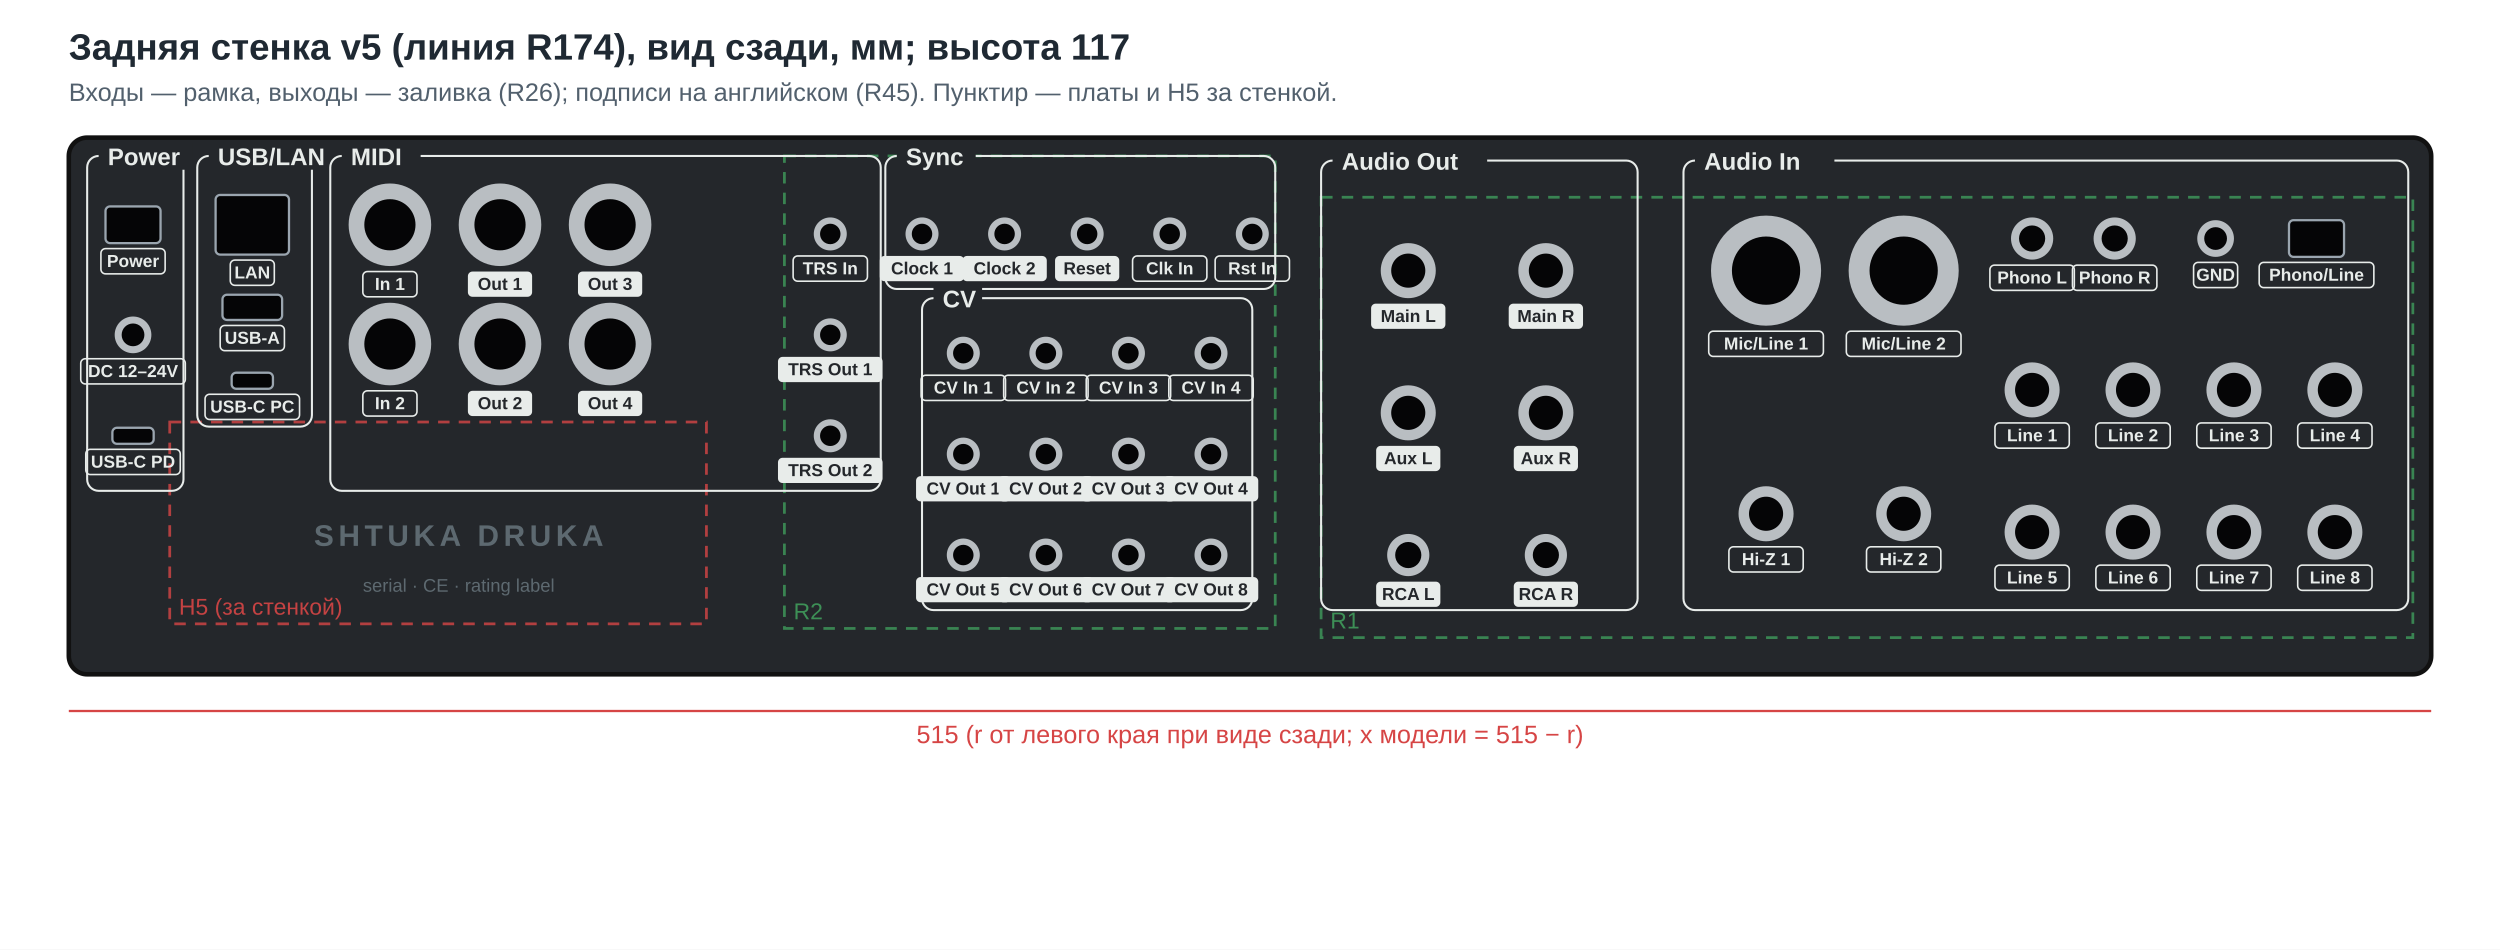
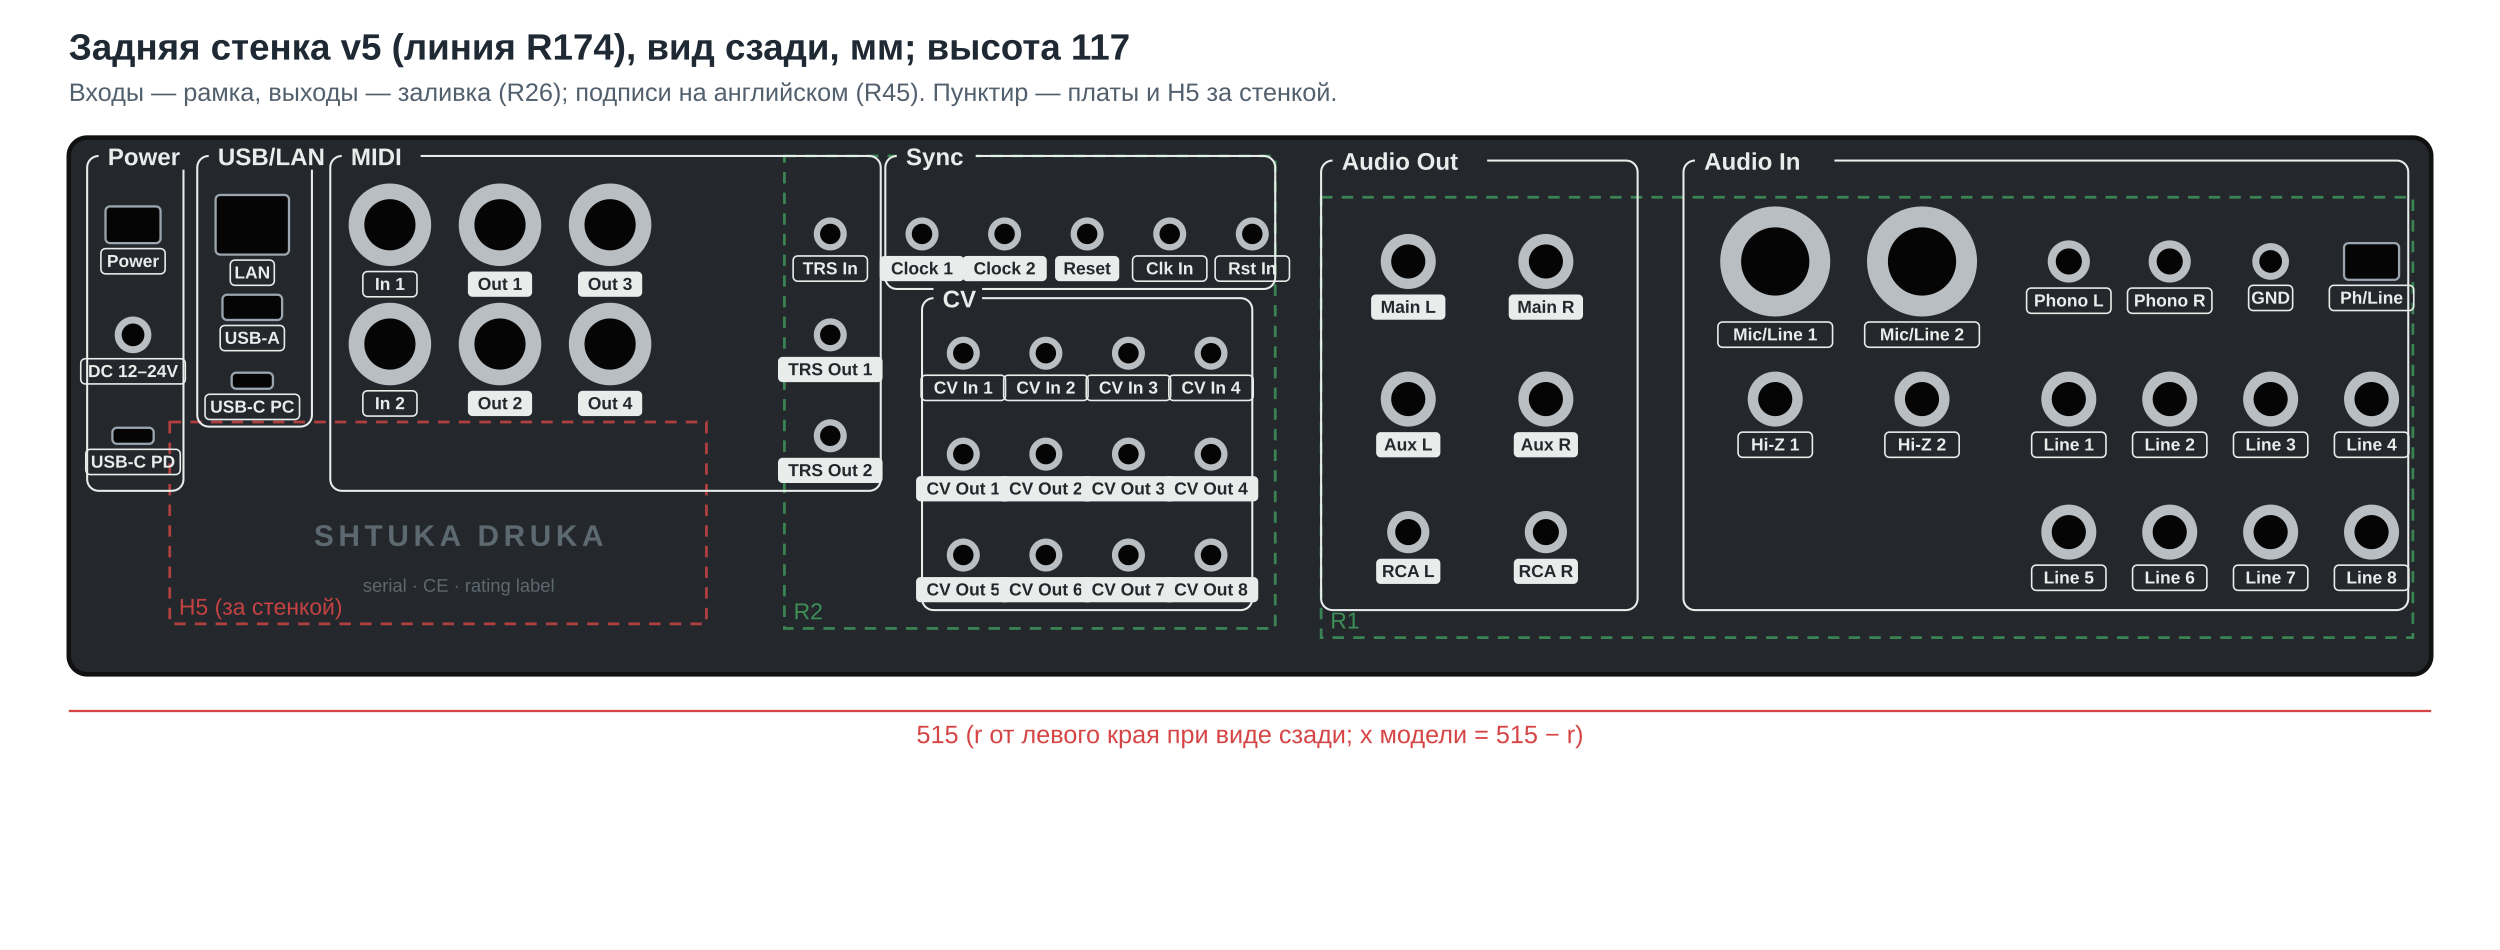
<svg xmlns="http://www.w3.org/2000/svg" viewBox="0 0 1090 414" width="1090" height="414" font-family="Segoe UI, Arial, sans-serif">
  <rect width="100%" height="100%" fill="#ffffff" />
  <text x="30" y="26" font-size="16" font-weight="700" fill="#1f2933">Задняя стенка v5 (линия R174), вид сзади, мм; высота 117</text>
  <text x="30" y="44" font-size="11" fill="#52606d">Входы — рамка, выходы — заливка (R26); подписи на английском (R45). Пунктир — платы и H5 за стенкой.</text>
  <rect x="30.0" y="60.0" width="1030.0" height="234.0" rx="8" fill="#24272b" stroke="#111" stroke-width="2" />
  <rect x="74.0" y="184.0" width="234.0" height="88.0" fill="none" stroke="#d64545" stroke-width="1.2" stroke-dasharray="5 4" opacity=".8" />
  <text x="78.0" y="268.0" font-size="10" fill="#d64545" opacity=".9">H5 (за стенкой)</text>
  <rect x="342.0" y="68.0" width="214.0" height="206.0" fill="none" stroke="#3f9b5b" stroke-width="1.2" stroke-dasharray="5 4" opacity=".8" />
  <text x="346.0" y="270.0" font-size="10" fill="#3f9b5b" opacity=".9">R2</text>
  <rect x="576.0" y="86.0" width="476.0" height="192.0" fill="none" stroke="#3f9b5b" stroke-width="1.2" stroke-dasharray="5 4" opacity=".8" />
  <text x="580.0" y="274.0" font-size="10" fill="#3f9b5b" opacity=".9">R1</text>
  <rect x="38.0" y="68.0" width="42.0" height="146.0" rx="5" fill="none" stroke="#e8ecea" stroke-width="0.9" />
  <rect x="43.0" y="62.0" width="41.0" height="12" fill="#24272b" />
  <text x="47.0" y="72.0" font-size="10.5" font-weight="700" fill="#e8ecea">Power</text>
  <rect x="86.0" y="68.0" width="50.0" height="118.0" rx="5" fill="none" stroke="#e8ecea" stroke-width="0.9" />
  <rect x="91.0" y="62.0" width="54.2" height="12" fill="#24272b" />
  <text x="95.0" y="72.0" font-size="10.5" font-weight="700" fill="#e8ecea">USB/LAN</text>
  <rect x="144.0" y="68.0" width="240.0" height="146.0" rx="5" fill="none" stroke="#e8ecea" stroke-width="0.9" />
  <rect x="149.0" y="62.0" width="34.4" height="12" fill="#24272b" />
  <text x="153.0" y="72.0" font-size="10.5" font-weight="700" fill="#e8ecea">MIDI</text>
  <rect x="386.0" y="68.0" width="170.0" height="58.0" rx="5" fill="none" stroke="#e8ecea" stroke-width="0.9" />
  <rect x="391.0" y="62.0" width="34.4" height="12" fill="#24272b" />
  <text x="395.0" y="72.0" font-size="10.5" font-weight="700" fill="#e8ecea">Sync</text>
  <rect x="402.0" y="130.0" width="144.0" height="136.0" rx="5" fill="none" stroke="#e8ecea" stroke-width="0.9" />
  <rect x="407.0" y="124.0" width="21.2" height="12" fill="#24272b" />
  <text x="411.0" y="134.0" font-size="10.5" font-weight="700" fill="#e8ecea">CV</text>
  <rect x="576.0" y="70.0" width="138.0" height="196.0" rx="5" fill="none" stroke="#e8ecea" stroke-width="0.9" />
  <rect x="581.0" y="64.0" width="67.4" height="12" fill="#24272b" />
  <text x="585.0" y="74.0" font-size="10.5" font-weight="700" fill="#e8ecea">Audio Out</text>
  <rect x="734.0" y="70.0" width="316.0" height="196.0" rx="5" fill="none" stroke="#e8ecea" stroke-width="0.9" />
  <rect x="739.0" y="64.0" width="60.8" height="12" fill="#24272b" />
  <text x="743.0" y="74.0" font-size="10.5" font-weight="700" fill="#e8ecea">Audio In</text>
  <rect x="46.0" y="90.0" width="24.0" height="16.0" rx="2" fill="#050506" stroke="#9aa5af" stroke-width="1" />
  <rect x="44.0" y="108.4" width="28.0" height="11" rx="2" fill="none" stroke="#e8ecea" stroke-width="0.7" />
  <text x="58.0" y="116.4" font-size="7.6" font-weight="700" fill="#e8ecea" text-anchor="middle">Power</text>
  <circle cx="58.0" cy="146.0" r="8.0" fill="#b9bec2" />
  <circle cx="58.0" cy="146.0" r="4.96" fill="#050506" />
  <rect x="35.2" y="156.4" width="45.6" height="11" rx="2" fill="none" stroke="#e8ecea" stroke-width="0.7" />
  <text x="58.0" y="164.4" font-size="7.6" font-weight="700" fill="#e8ecea" text-anchor="middle">DC 12–24V</text>
  <rect x="49.0" y="186.5" width="18.0" height="7.0" rx="2" fill="#050506" stroke="#9aa5af" stroke-width="1" />
  <rect x="37.4" y="195.9" width="41.2" height="11" rx="2" fill="none" stroke="#e8ecea" stroke-width="0.7" />
  <text x="58.0" y="203.9" font-size="7.6" font-weight="700" fill="#e8ecea" text-anchor="middle">USB-C PD</text>
  <rect x="94.0" y="85.0" width="32.0" height="26.0" rx="2" fill="#050506" stroke="#9aa5af" stroke-width="1" />
  <rect x="100.4" y="113.4" width="19.2" height="11" rx="2" fill="none" stroke="#e8ecea" stroke-width="0.7" />
  <text x="110.0" y="121.4" font-size="7.6" font-weight="700" fill="#e8ecea" text-anchor="middle">LAN</text>
  <rect x="97.0" y="128.5" width="26.0" height="11.0" rx="2" fill="#050506" stroke="#9aa5af" stroke-width="1" />
  <rect x="96.0" y="141.9" width="28.0" height="11" rx="2" fill="none" stroke="#e8ecea" stroke-width="0.7" />
  <text x="110.0" y="149.9" font-size="7.6" font-weight="700" fill="#e8ecea" text-anchor="middle">USB-A</text>
  <rect x="101.0" y="162.5" width="18.0" height="7.0" rx="2" fill="#050506" stroke="#9aa5af" stroke-width="1" />
  <rect x="89.4" y="171.9" width="41.2" height="11" rx="2" fill="none" stroke="#e8ecea" stroke-width="0.7" />
  <text x="110.0" y="179.9" font-size="7.6" font-weight="700" fill="#e8ecea" text-anchor="middle">USB-C PC</text>
  <circle cx="170.0" cy="98.0" r="18.0" fill="#b9bec2" />
  <circle cx="170.0" cy="98.0" r="11.16" fill="#050506" />
  <rect x="158.2" y="118.4" width="23.6" height="11" rx="2" fill="none" stroke="#e8ecea" stroke-width="0.7" />
  <text x="170.0" y="126.4" font-size="7.6" font-weight="700" fill="#e8ecea" text-anchor="middle">In 1</text>
  <circle cx="170.0" cy="150.0" r="18.0" fill="#b9bec2" />
  <circle cx="170.0" cy="150.0" r="11.16" fill="#050506" />
  <rect x="158.2" y="170.4" width="23.6" height="11" rx="2" fill="none" stroke="#e8ecea" stroke-width="0.7" />
  <text x="170.0" y="178.4" font-size="7.6" font-weight="700" fill="#e8ecea" text-anchor="middle">In 2</text>
  <circle cx="218.0" cy="98.0" r="18.0" fill="#b9bec2" />
  <circle cx="218.0" cy="98.0" r="11.16" fill="#050506" />
  <rect x="204.0" y="118.4" width="28.0" height="11" rx="2" fill="#e8ecea" />
  <text x="218.0" y="126.4" font-size="7.6" font-weight="700" fill="#24272b" text-anchor="middle">Out 1</text>
  <circle cx="218.0" cy="150.0" r="18.0" fill="#b9bec2" />
  <circle cx="218.0" cy="150.0" r="11.16" fill="#050506" />
  <rect x="204.0" y="170.4" width="28.0" height="11" rx="2" fill="#e8ecea" />
  <text x="218.0" y="178.4" font-size="7.6" font-weight="700" fill="#24272b" text-anchor="middle">Out 2</text>
  <circle cx="266.0" cy="98.0" r="18.0" fill="#b9bec2" />
  <circle cx="266.0" cy="98.0" r="11.16" fill="#050506" />
  <rect x="252.0" y="118.4" width="28.0" height="11" rx="2" fill="#e8ecea" />
  <text x="266.0" y="126.4" font-size="7.6" font-weight="700" fill="#24272b" text-anchor="middle">Out 3</text>
  <circle cx="266.0" cy="150.0" r="18.0" fill="#b9bec2" />
  <circle cx="266.0" cy="150.0" r="11.16" fill="#050506" />
  <rect x="252.0" y="170.4" width="28.0" height="11" rx="2" fill="#e8ecea" />
  <text x="266.0" y="178.4" font-size="7.6" font-weight="700" fill="#24272b" text-anchor="middle">Out 4</text>
  <circle cx="362.0" cy="102.0" r="7.2" fill="#b9bec2" />
  <circle cx="362.0" cy="102.0" r="4.464" fill="#050506" />
  <rect x="345.8" y="111.6" width="32.4" height="11" rx="2" fill="none" stroke="#e8ecea" stroke-width="0.7" />
  <text x="362.0" y="119.6" font-size="7.6" font-weight="700" fill="#e8ecea" text-anchor="middle">TRS In</text>
  <circle cx="362.0" cy="146.0" r="7.2" fill="#b9bec2" />
  <circle cx="362.0" cy="146.0" r="4.464" fill="#050506" />
  <rect x="339.2" y="155.6" width="45.6" height="11" rx="2" fill="#e8ecea" />
  <text x="362.0" y="163.6" font-size="7.6" font-weight="700" fill="#24272b" text-anchor="middle">TRS Out 1</text>
  <circle cx="362.0" cy="190.0" r="7.2" fill="#b9bec2" />
  <circle cx="362.0" cy="190.0" r="4.464" fill="#050506" />
  <rect x="339.2" y="199.6" width="45.6" height="11" rx="2" fill="#e8ecea" />
  <text x="362.0" y="207.6" font-size="7.6" font-weight="700" fill="#24272b" text-anchor="middle">TRS Out 2</text>
  <circle cx="402.0" cy="102.0" r="7.2" fill="#b9bec2" />
  <circle cx="402.0" cy="102.0" r="4.464" fill="#050506" />
  <rect x="383.6" y="111.6" width="36.8" height="11" rx="2" fill="#e8ecea" />
  <text x="402.0" y="119.6" font-size="7.6" font-weight="700" fill="#24272b" text-anchor="middle">Clock 1</text>
  <circle cx="438.0" cy="102.0" r="7.2" fill="#b9bec2" />
  <circle cx="438.0" cy="102.0" r="4.464" fill="#050506" />
  <rect x="419.6" y="111.6" width="36.8" height="11" rx="2" fill="#e8ecea" />
  <text x="438.0" y="119.6" font-size="7.6" font-weight="700" fill="#24272b" text-anchor="middle">Clock 2</text>
  <circle cx="474.0" cy="102.0" r="7.2" fill="#b9bec2" />
  <circle cx="474.0" cy="102.0" r="4.464" fill="#050506" />
  <rect x="460.0" y="111.6" width="28.0" height="11" rx="2" fill="#e8ecea" />
  <text x="474.0" y="119.6" font-size="7.6" font-weight="700" fill="#24272b" text-anchor="middle">Reset</text>
  <circle cx="510.0" cy="102.0" r="7.2" fill="#b9bec2" />
  <circle cx="510.0" cy="102.0" r="4.464" fill="#050506" />
  <rect x="493.8" y="111.6" width="32.4" height="11" rx="2" fill="none" stroke="#e8ecea" stroke-width="0.7" />
  <text x="510.0" y="119.6" font-size="7.6" font-weight="700" fill="#e8ecea" text-anchor="middle">Clk In</text>
  <circle cx="546.0" cy="102.0" r="7.2" fill="#b9bec2" />
  <circle cx="546.0" cy="102.0" r="4.464" fill="#050506" />
  <rect x="529.8" y="111.6" width="32.4" height="11" rx="2" fill="none" stroke="#e8ecea" stroke-width="0.7" />
  <text x="546.0" y="119.6" font-size="7.6" font-weight="700" fill="#e8ecea" text-anchor="middle">Rst In</text>
  <circle cx="420.0" cy="154.0" r="7.2" fill="#b9bec2" />
  <circle cx="420.0" cy="154.0" r="4.464" fill="#050506" />
  <rect x="401.6" y="163.6" width="36.8" height="11" rx="2" fill="none" stroke="#e8ecea" stroke-width="0.7" />
  <text x="420.0" y="171.6" font-size="7.6" font-weight="700" fill="#e8ecea" text-anchor="middle">CV In 1</text>
  <circle cx="420.0" cy="198.0" r="7.2" fill="#b9bec2" />
  <circle cx="420.0" cy="198.0" r="4.464" fill="#050506" />
  <rect x="399.4" y="207.6" width="41.2" height="11" rx="2" fill="#e8ecea" />
  <text x="420.0" y="215.6" font-size="7.6" font-weight="700" fill="#24272b" text-anchor="middle">CV Out 1</text>
  <circle cx="420.0" cy="242.0" r="7.2" fill="#b9bec2" />
  <circle cx="420.0" cy="242.0" r="4.464" fill="#050506" />
  <rect x="399.4" y="251.6" width="41.2" height="11" rx="2" fill="#e8ecea" />
  <text x="420.0" y="259.6" font-size="7.6" font-weight="700" fill="#24272b" text-anchor="middle">CV Out 5</text>
  <circle cx="456.0" cy="154.0" r="7.2" fill="#b9bec2" />
  <circle cx="456.0" cy="154.0" r="4.464" fill="#050506" />
  <rect x="437.6" y="163.6" width="36.8" height="11" rx="2" fill="none" stroke="#e8ecea" stroke-width="0.7" />
  <text x="456.0" y="171.6" font-size="7.6" font-weight="700" fill="#e8ecea" text-anchor="middle">CV In 2</text>
  <circle cx="456.0" cy="198.0" r="7.2" fill="#b9bec2" />
  <circle cx="456.0" cy="198.0" r="4.464" fill="#050506" />
  <rect x="435.4" y="207.6" width="41.2" height="11" rx="2" fill="#e8ecea" />
  <text x="456.0" y="215.6" font-size="7.6" font-weight="700" fill="#24272b" text-anchor="middle">CV Out 2</text>
  <circle cx="456.0" cy="242.0" r="7.2" fill="#b9bec2" />
  <circle cx="456.0" cy="242.0" r="4.464" fill="#050506" />
  <rect x="435.4" y="251.6" width="41.2" height="11" rx="2" fill="#e8ecea" />
  <text x="456.0" y="259.6" font-size="7.6" font-weight="700" fill="#24272b" text-anchor="middle">CV Out 6</text>
  <circle cx="492.0" cy="154.0" r="7.2" fill="#b9bec2" />
  <circle cx="492.0" cy="154.0" r="4.464" fill="#050506" />
  <rect x="473.6" y="163.6" width="36.8" height="11" rx="2" fill="none" stroke="#e8ecea" stroke-width="0.7" />
  <text x="492.0" y="171.6" font-size="7.6" font-weight="700" fill="#e8ecea" text-anchor="middle">CV In 3</text>
  <circle cx="492.0" cy="198.0" r="7.2" fill="#b9bec2" />
  <circle cx="492.0" cy="198.0" r="4.464" fill="#050506" />
  <rect x="471.4" y="207.6" width="41.2" height="11" rx="2" fill="#e8ecea" />
  <text x="492.0" y="215.6" font-size="7.6" font-weight="700" fill="#24272b" text-anchor="middle">CV Out 3</text>
  <circle cx="492.0" cy="242.0" r="7.2" fill="#b9bec2" />
  <circle cx="492.0" cy="242.0" r="4.464" fill="#050506" />
  <rect x="471.4" y="251.6" width="41.2" height="11" rx="2" fill="#e8ecea" />
  <text x="492.0" y="259.6" font-size="7.6" font-weight="700" fill="#24272b" text-anchor="middle">CV Out 7</text>
  <circle cx="528.0" cy="154.0" r="7.2" fill="#b9bec2" />
  <circle cx="528.0" cy="154.0" r="4.464" fill="#050506" />
  <rect x="509.6" y="163.6" width="36.8" height="11" rx="2" fill="none" stroke="#e8ecea" stroke-width="0.7" />
  <text x="528.0" y="171.6" font-size="7.6" font-weight="700" fill="#e8ecea" text-anchor="middle">CV In 4</text>
  <circle cx="528.0" cy="198.0" r="7.2" fill="#b9bec2" />
  <circle cx="528.0" cy="198.0" r="4.464" fill="#050506" />
  <rect x="507.4" y="207.6" width="41.2" height="11" rx="2" fill="#e8ecea" />
  <text x="528.0" y="215.6" font-size="7.6" font-weight="700" fill="#24272b" text-anchor="middle">CV Out 4</text>
  <circle cx="528.0" cy="242.0" r="7.2" fill="#b9bec2" />
  <circle cx="528.0" cy="242.0" r="4.464" fill="#050506" />
  <rect x="507.4" y="251.6" width="41.2" height="11" rx="2" fill="#e8ecea" />
  <text x="528.0" y="259.6" font-size="7.6" font-weight="700" fill="#24272b" text-anchor="middle">CV Out 8</text>
-   <circle cx="614.0" cy="118.0" r="12.0" fill="#b9bec2" />
-   <circle cx="614.0" cy="118.0" r="7.44" fill="#050506" />
-   <rect x="597.8" y="132.4" width="32.4" height="11" rx="2" fill="#e8ecea" />
-   <text x="614.0" y="140.4" font-size="7.6" font-weight="700" fill="#24272b" text-anchor="middle">Main L</text>
-   <circle cx="674.0" cy="118.0" r="12.0" fill="#b9bec2" />
-   <circle cx="674.0" cy="118.0" r="7.44" fill="#050506" />
-   <rect x="657.8" y="132.4" width="32.4" height="11" rx="2" fill="#e8ecea" />
-   <text x="674.0" y="140.4" font-size="7.6" font-weight="700" fill="#24272b" text-anchor="middle">Main R</text>
-   <circle cx="614.0" cy="180.0" r="12.0" fill="#b9bec2" />
-   <circle cx="614.0" cy="180.0" r="7.44" fill="#050506" />
-   <rect x="600.0" y="194.4" width="28.0" height="11" rx="2" fill="#e8ecea" />
-   <text x="614.0" y="202.4" font-size="7.6" font-weight="700" fill="#24272b" text-anchor="middle">Aux L</text>
-   <circle cx="674.0" cy="180.0" r="12.0" fill="#b9bec2" />
-   <circle cx="674.0" cy="180.0" r="7.44" fill="#050506" />
-   <rect x="660.0" y="194.4" width="28.0" height="11" rx="2" fill="#e8ecea" />
-   <text x="674.0" y="202.4" font-size="7.6" font-weight="700" fill="#24272b" text-anchor="middle">Aux R</text>
-   <circle cx="614.0" cy="242.0" r="9.2" fill="#b9bec2" />
-   <circle cx="614.0" cy="242.0" r="5.704" fill="#050506" />
-   <rect x="600.0" y="253.6" width="28.0" height="11" rx="2" fill="#e8ecea" />
-   <text x="614.0" y="261.6" font-size="7.6" font-weight="700" fill="#24272b" text-anchor="middle">RCA L</text>
-   <circle cx="674.0" cy="242.0" r="9.2" fill="#b9bec2" />
-   <circle cx="674.0" cy="242.0" r="5.704" fill="#050506" />
-   <rect x="660.0" y="253.6" width="28.0" height="11" rx="2" fill="#e8ecea" />
-   <text x="674.0" y="261.6" font-size="7.6" font-weight="700" fill="#24272b" text-anchor="middle">RCA R</text>
-   <circle cx="770.0" cy="118.0" r="24.0" fill="#b9bec2" />
-   <circle cx="770.0" cy="118.0" r="14.88" fill="#050506" />
-   <rect x="745.0" y="144.4" width="50.0" height="11" rx="2" fill="none" stroke="#e8ecea" stroke-width="0.7" />
-   <text x="770.0" y="152.4" font-size="7.6" font-weight="700" fill="#e8ecea" text-anchor="middle">Mic/Line 1</text>
-   <circle cx="830.0" cy="118.0" r="24.0" fill="#b9bec2" />
-   <circle cx="830.0" cy="118.0" r="14.88" fill="#050506" />
-   <rect x="805.0" y="144.4" width="50.0" height="11" rx="2" fill="none" stroke="#e8ecea" stroke-width="0.7" />
-   <text x="830.0" y="152.4" font-size="7.6" font-weight="700" fill="#e8ecea" text-anchor="middle">Mic/Line 2</text>
-   <circle cx="770.0" cy="224.0" r="12.0" fill="#b9bec2" />
-   <circle cx="770.0" cy="224.0" r="7.44" fill="#050506" />
-   <rect x="753.8" y="238.4" width="32.4" height="11" rx="2" fill="none" stroke="#e8ecea" stroke-width="0.7" />
-   <text x="770.0" y="246.4" font-size="7.6" font-weight="700" fill="#e8ecea" text-anchor="middle">Hi-Z 1</text>
-   <circle cx="830.0" cy="224.0" r="12.0" fill="#b9bec2" />
-   <circle cx="830.0" cy="224.0" r="7.44" fill="#050506" />
-   <rect x="813.8" y="238.4" width="32.4" height="11" rx="2" fill="none" stroke="#e8ecea" stroke-width="0.7" />
-   <text x="830.0" y="246.4" font-size="7.6" font-weight="700" fill="#e8ecea" text-anchor="middle">Hi-Z 2</text>
-   <circle cx="886.0" cy="104.0" r="9.2" fill="#b9bec2" />
-   <circle cx="886.0" cy="104.0" r="5.704" fill="#050506" />
-   <rect x="867.6" y="115.6" width="36.8" height="11" rx="2" fill="none" stroke="#e8ecea" stroke-width="0.7" />
-   <text x="886.0" y="123.6" font-size="7.6" font-weight="700" fill="#e8ecea" text-anchor="middle">Phono L</text>
-   <circle cx="922.0" cy="104.0" r="9.2" fill="#b9bec2" />
-   <circle cx="922.0" cy="104.0" r="5.704" fill="#050506" />
-   <rect x="903.6" y="115.6" width="36.8" height="11" rx="2" fill="none" stroke="#e8ecea" stroke-width="0.7" />
-   <text x="922.0" y="123.6" font-size="7.6" font-weight="700" fill="#e8ecea" text-anchor="middle">Phono R</text>
-   <circle cx="966.0" cy="104.0" r="8.0" fill="#b9bec2" />
-   <circle cx="966.0" cy="104.0" r="4.96" fill="#050506" />
-   <rect x="956.4" y="114.4" width="19.2" height="11" rx="2" fill="none" stroke="#e8ecea" stroke-width="0.7" />
-   <text x="966.0" y="122.4" font-size="7.6" font-weight="700" fill="#e8ecea" text-anchor="middle">GND</text>
-   <rect x="998.0" y="96.0" width="24.0" height="16.0" rx="2" fill="#050506" stroke="#9aa5af" stroke-width="1" />
-   <rect x="985.0" y="114.4" width="50.0" height="11" rx="2" fill="none" stroke="#e8ecea" stroke-width="0.7" />
-   <text x="1010.0" y="122.4" font-size="7.6" font-weight="700" fill="#e8ecea" text-anchor="middle">Phono/Line</text>
-   <circle cx="886.0" cy="170.0" r="12.0" fill="#b9bec2" />
-   <circle cx="886.0" cy="170.0" r="7.44" fill="#050506" />
-   <rect x="869.8" y="184.4" width="32.4" height="11" rx="2" fill="none" stroke="#e8ecea" stroke-width="0.7" />
-   <text x="886.0" y="192.4" font-size="7.6" font-weight="700" fill="#e8ecea" text-anchor="middle">Line 1</text>
-   <circle cx="930.0" cy="170.0" r="12.0" fill="#b9bec2" />
-   <circle cx="930.0" cy="170.0" r="7.44" fill="#050506" />
-   <rect x="913.8" y="184.4" width="32.4" height="11" rx="2" fill="none" stroke="#e8ecea" stroke-width="0.7" />
-   <text x="930.0" y="192.4" font-size="7.6" font-weight="700" fill="#e8ecea" text-anchor="middle">Line 2</text>
-   <circle cx="974.0" cy="170.0" r="12.0" fill="#b9bec2" />
-   <circle cx="974.0" cy="170.0" r="7.44" fill="#050506" />
-   <rect x="957.8" y="184.4" width="32.4" height="11" rx="2" fill="none" stroke="#e8ecea" stroke-width="0.7" />
-   <text x="974.0" y="192.4" font-size="7.6" font-weight="700" fill="#e8ecea" text-anchor="middle">Line 3</text>
-   <circle cx="1018.0" cy="170.0" r="12.0" fill="#b9bec2" />
-   <circle cx="1018.0" cy="170.0" r="7.44" fill="#050506" />
-   <rect x="1001.8" y="184.4" width="32.4" height="11" rx="2" fill="none" stroke="#e8ecea" stroke-width="0.7" />
-   <text x="1018.0" y="192.4" font-size="7.6" font-weight="700" fill="#e8ecea" text-anchor="middle">Line 4</text>
-   <circle cx="886.0" cy="232.0" r="12.0" fill="#b9bec2" />
-   <circle cx="886.0" cy="232.0" r="7.44" fill="#050506" />
-   <rect x="869.8" y="246.4" width="32.4" height="11" rx="2" fill="none" stroke="#e8ecea" stroke-width="0.7" />
-   <text x="886.0" y="254.4" font-size="7.6" font-weight="700" fill="#e8ecea" text-anchor="middle">Line 5</text>
-   <circle cx="930.0" cy="232.0" r="12.0" fill="#b9bec2" />
-   <circle cx="930.0" cy="232.0" r="7.44" fill="#050506" />
-   <rect x="913.8" y="246.4" width="32.4" height="11" rx="2" fill="none" stroke="#e8ecea" stroke-width="0.7" />
-   <text x="930.0" y="254.4" font-size="7.6" font-weight="700" fill="#e8ecea" text-anchor="middle">Line 6</text>
-   <circle cx="974.0" cy="232.0" r="12.0" fill="#b9bec2" />
-   <circle cx="974.0" cy="232.0" r="7.44" fill="#050506" />
-   <rect x="957.8" y="246.4" width="32.4" height="11" rx="2" fill="none" stroke="#e8ecea" stroke-width="0.7" />
-   <text x="974.0" y="254.4" font-size="7.6" font-weight="700" fill="#e8ecea" text-anchor="middle">Line 7</text>
-   <circle cx="1018.0" cy="232.0" r="12.0" fill="#b9bec2" />
-   <circle cx="1018.0" cy="232.0" r="7.44" fill="#050506" />
-   <rect x="1001.8" y="246.4" width="32.4" height="11" rx="2" fill="none" stroke="#e8ecea" stroke-width="0.7" />
-   <text x="1018.0" y="254.4" font-size="7.6" font-weight="700" fill="#e8ecea" text-anchor="middle">Line 8</text>
+   <circle cx="614.0" cy="114.0" r="12.0" fill="#b9bec2" />
+   <circle cx="614.0" cy="114.0" r="7.44" fill="#050506" />
+   <rect x="597.8" y="128.4" width="32.4" height="11" rx="2" fill="#e8ecea" />
+   <text x="614.0" y="136.4" font-size="7.6" font-weight="700" fill="#24272b" text-anchor="middle">Main L</text>
+   <circle cx="674.0" cy="114.0" r="12.0" fill="#b9bec2" />
+   <circle cx="674.0" cy="114.0" r="7.44" fill="#050506" />
+   <rect x="657.8" y="128.4" width="32.4" height="11" rx="2" fill="#e8ecea" />
+   <text x="674.0" y="136.4" font-size="7.6" font-weight="700" fill="#24272b" text-anchor="middle">Main R</text>
+   <circle cx="614.0" cy="174.0" r="12.0" fill="#b9bec2" />
+   <circle cx="614.0" cy="174.0" r="7.44" fill="#050506" />
+   <rect x="600.0" y="188.4" width="28.0" height="11" rx="2" fill="#e8ecea" />
+   <text x="614.0" y="196.4" font-size="7.6" font-weight="700" fill="#24272b" text-anchor="middle">Aux L</text>
+   <circle cx="674.0" cy="174.0" r="12.0" fill="#b9bec2" />
+   <circle cx="674.0" cy="174.0" r="7.44" fill="#050506" />
+   <rect x="660.0" y="188.4" width="28.0" height="11" rx="2" fill="#e8ecea" />
+   <text x="674.0" y="196.4" font-size="7.6" font-weight="700" fill="#24272b" text-anchor="middle">Aux R</text>
+   <circle cx="614.0" cy="232.0" r="9.2" fill="#b9bec2" />
+   <circle cx="614.0" cy="232.0" r="5.704" fill="#050506" />
+   <rect x="600.0" y="243.6" width="28.0" height="11" rx="2" fill="#e8ecea" />
+   <text x="614.0" y="251.6" font-size="7.6" font-weight="700" fill="#24272b" text-anchor="middle">RCA L</text>
+   <circle cx="674.0" cy="232.0" r="9.2" fill="#b9bec2" />
+   <circle cx="674.0" cy="232.0" r="5.704" fill="#050506" />
+   <rect x="660.0" y="243.6" width="28.0" height="11" rx="2" fill="#e8ecea" />
+   <text x="674.0" y="251.6" font-size="7.6" font-weight="700" fill="#24272b" text-anchor="middle">RCA R</text>
+   <circle cx="774.0" cy="114.0" r="24.0" fill="#b9bec2" />
+   <circle cx="774.0" cy="114.0" r="14.88" fill="#050506" />
+   <rect x="749.0" y="140.4" width="50.0" height="11" rx="2" fill="none" stroke="#e8ecea" stroke-width="0.7" />
+   <text x="774.0" y="148.4" font-size="7.6" font-weight="700" fill="#e8ecea" text-anchor="middle">Mic/Line 1</text>
+   <circle cx="838.0" cy="114.0" r="24.0" fill="#b9bec2" />
+   <circle cx="838.0" cy="114.0" r="14.88" fill="#050506" />
+   <rect x="813.0" y="140.4" width="50.0" height="11" rx="2" fill="none" stroke="#e8ecea" stroke-width="0.7" />
+   <text x="838.0" y="148.4" font-size="7.6" font-weight="700" fill="#e8ecea" text-anchor="middle">Mic/Line 2</text>
+   <circle cx="774.0" cy="174.0" r="12.0" fill="#b9bec2" />
+   <circle cx="774.0" cy="174.0" r="7.44" fill="#050506" />
+   <rect x="757.8" y="188.4" width="32.4" height="11" rx="2" fill="none" stroke="#e8ecea" stroke-width="0.7" />
+   <text x="774.0" y="196.4" font-size="7.6" font-weight="700" fill="#e8ecea" text-anchor="middle">Hi-Z 1</text>
+   <circle cx="838.0" cy="174.0" r="12.0" fill="#b9bec2" />
+   <circle cx="838.0" cy="174.0" r="7.44" fill="#050506" />
+   <rect x="821.8" y="188.4" width="32.4" height="11" rx="2" fill="none" stroke="#e8ecea" stroke-width="0.7" />
+   <text x="838.0" y="196.4" font-size="7.6" font-weight="700" fill="#e8ecea" text-anchor="middle">Hi-Z 2</text>
+   <circle cx="902.0" cy="114.0" r="9.2" fill="#b9bec2" />
+   <circle cx="902.0" cy="114.0" r="5.704" fill="#050506" />
+   <rect x="883.6" y="125.6" width="36.8" height="11" rx="2" fill="none" stroke="#e8ecea" stroke-width="0.7" />
+   <text x="902.0" y="133.6" font-size="7.6" font-weight="700" fill="#e8ecea" text-anchor="middle">Phono L</text>
+   <circle cx="946.0" cy="114.0" r="9.2" fill="#b9bec2" />
+   <circle cx="946.0" cy="114.0" r="5.704" fill="#050506" />
+   <rect x="927.6" y="125.6" width="36.8" height="11" rx="2" fill="none" stroke="#e8ecea" stroke-width="0.7" />
+   <text x="946.0" y="133.6" font-size="7.6" font-weight="700" fill="#e8ecea" text-anchor="middle">Phono R</text>
+   <circle cx="990.0" cy="114.0" r="8.0" fill="#b9bec2" />
+   <circle cx="990.0" cy="114.0" r="4.96" fill="#050506" />
+   <rect x="980.4" y="124.4" width="19.2" height="11" rx="2" fill="none" stroke="#e8ecea" stroke-width="0.7" />
+   <text x="990.0" y="132.4" font-size="7.6" font-weight="700" fill="#e8ecea" text-anchor="middle">GND</text>
+   <rect x="1022.0" y="106.0" width="24.0" height="16.0" rx="2" fill="#050506" stroke="#9aa5af" stroke-width="1" />
+   <rect x="1015.6" y="124.4" width="36.8" height="11" rx="2" fill="none" stroke="#e8ecea" stroke-width="0.7" />
+   <text x="1034.0" y="132.4" font-size="7.6" font-weight="700" fill="#e8ecea" text-anchor="middle">Ph/Line</text>
+   <circle cx="902.0" cy="174.0" r="12.0" fill="#b9bec2" />
+   <circle cx="902.0" cy="174.0" r="7.44" fill="#050506" />
+   <rect x="885.8" y="188.4" width="32.4" height="11" rx="2" fill="none" stroke="#e8ecea" stroke-width="0.7" />
+   <text x="902.0" y="196.4" font-size="7.6" font-weight="700" fill="#e8ecea" text-anchor="middle">Line 1</text>
+   <circle cx="946.0" cy="174.0" r="12.0" fill="#b9bec2" />
+   <circle cx="946.0" cy="174.0" r="7.44" fill="#050506" />
+   <rect x="929.8" y="188.4" width="32.4" height="11" rx="2" fill="none" stroke="#e8ecea" stroke-width="0.7" />
+   <text x="946.0" y="196.4" font-size="7.6" font-weight="700" fill="#e8ecea" text-anchor="middle">Line 2</text>
+   <circle cx="990.0" cy="174.0" r="12.0" fill="#b9bec2" />
+   <circle cx="990.0" cy="174.0" r="7.44" fill="#050506" />
+   <rect x="973.8" y="188.4" width="32.4" height="11" rx="2" fill="none" stroke="#e8ecea" stroke-width="0.7" />
+   <text x="990.0" y="196.4" font-size="7.6" font-weight="700" fill="#e8ecea" text-anchor="middle">Line 3</text>
+   <circle cx="1034.0" cy="174.0" r="12.0" fill="#b9bec2" />
+   <circle cx="1034.0" cy="174.0" r="7.44" fill="#050506" />
+   <rect x="1017.8" y="188.4" width="32.4" height="11" rx="2" fill="none" stroke="#e8ecea" stroke-width="0.7" />
+   <text x="1034.0" y="196.4" font-size="7.6" font-weight="700" fill="#e8ecea" text-anchor="middle">Line 4</text>
+   <circle cx="902.0" cy="232.0" r="12.0" fill="#b9bec2" />
+   <circle cx="902.0" cy="232.0" r="7.44" fill="#050506" />
+   <rect x="885.8" y="246.4" width="32.4" height="11" rx="2" fill="none" stroke="#e8ecea" stroke-width="0.7" />
+   <text x="902.0" y="254.4" font-size="7.6" font-weight="700" fill="#e8ecea" text-anchor="middle">Line 5</text>
+   <circle cx="946.0" cy="232.0" r="12.0" fill="#b9bec2" />
+   <circle cx="946.0" cy="232.0" r="7.44" fill="#050506" />
+   <rect x="929.8" y="246.4" width="32.4" height="11" rx="2" fill="none" stroke="#e8ecea" stroke-width="0.7" />
+   <text x="946.0" y="254.4" font-size="7.6" font-weight="700" fill="#e8ecea" text-anchor="middle">Line 6</text>
+   <circle cx="990.0" cy="232.0" r="12.0" fill="#b9bec2" />
+   <circle cx="990.0" cy="232.0" r="7.44" fill="#050506" />
+   <rect x="973.8" y="246.4" width="32.4" height="11" rx="2" fill="none" stroke="#e8ecea" stroke-width="0.7" />
+   <text x="990.0" y="254.4" font-size="7.6" font-weight="700" fill="#e8ecea" text-anchor="middle">Line 7</text>
+   <circle cx="1034.0" cy="232.0" r="12.0" fill="#b9bec2" />
+   <circle cx="1034.0" cy="232.0" r="7.44" fill="#050506" />
+   <rect x="1017.8" y="246.4" width="32.4" height="11" rx="2" fill="none" stroke="#e8ecea" stroke-width="0.7" />
+   <text x="1034.0" y="254.4" font-size="7.6" font-weight="700" fill="#e8ecea" text-anchor="middle">Line 8</text>
  <text x="200.0" y="238.0" font-size="13" font-weight="700" fill="#5d6970" text-anchor="middle" letter-spacing="2">SHTUKA DRUKA</text>
  <text x="200.0" y="258.0" font-size="8" fill="#5d6970" text-anchor="middle">serial · CE · rating label</text>
  <line x1="30.0" y1="310.0" x2="1060.0" y2="310.0" stroke="#d64545" />
  <text x="545.0" y="324.0" font-size="11" fill="#d64545" text-anchor="middle">515 (r от левого края при виде сзади; x модели = 515 − r)</text>
</svg>
